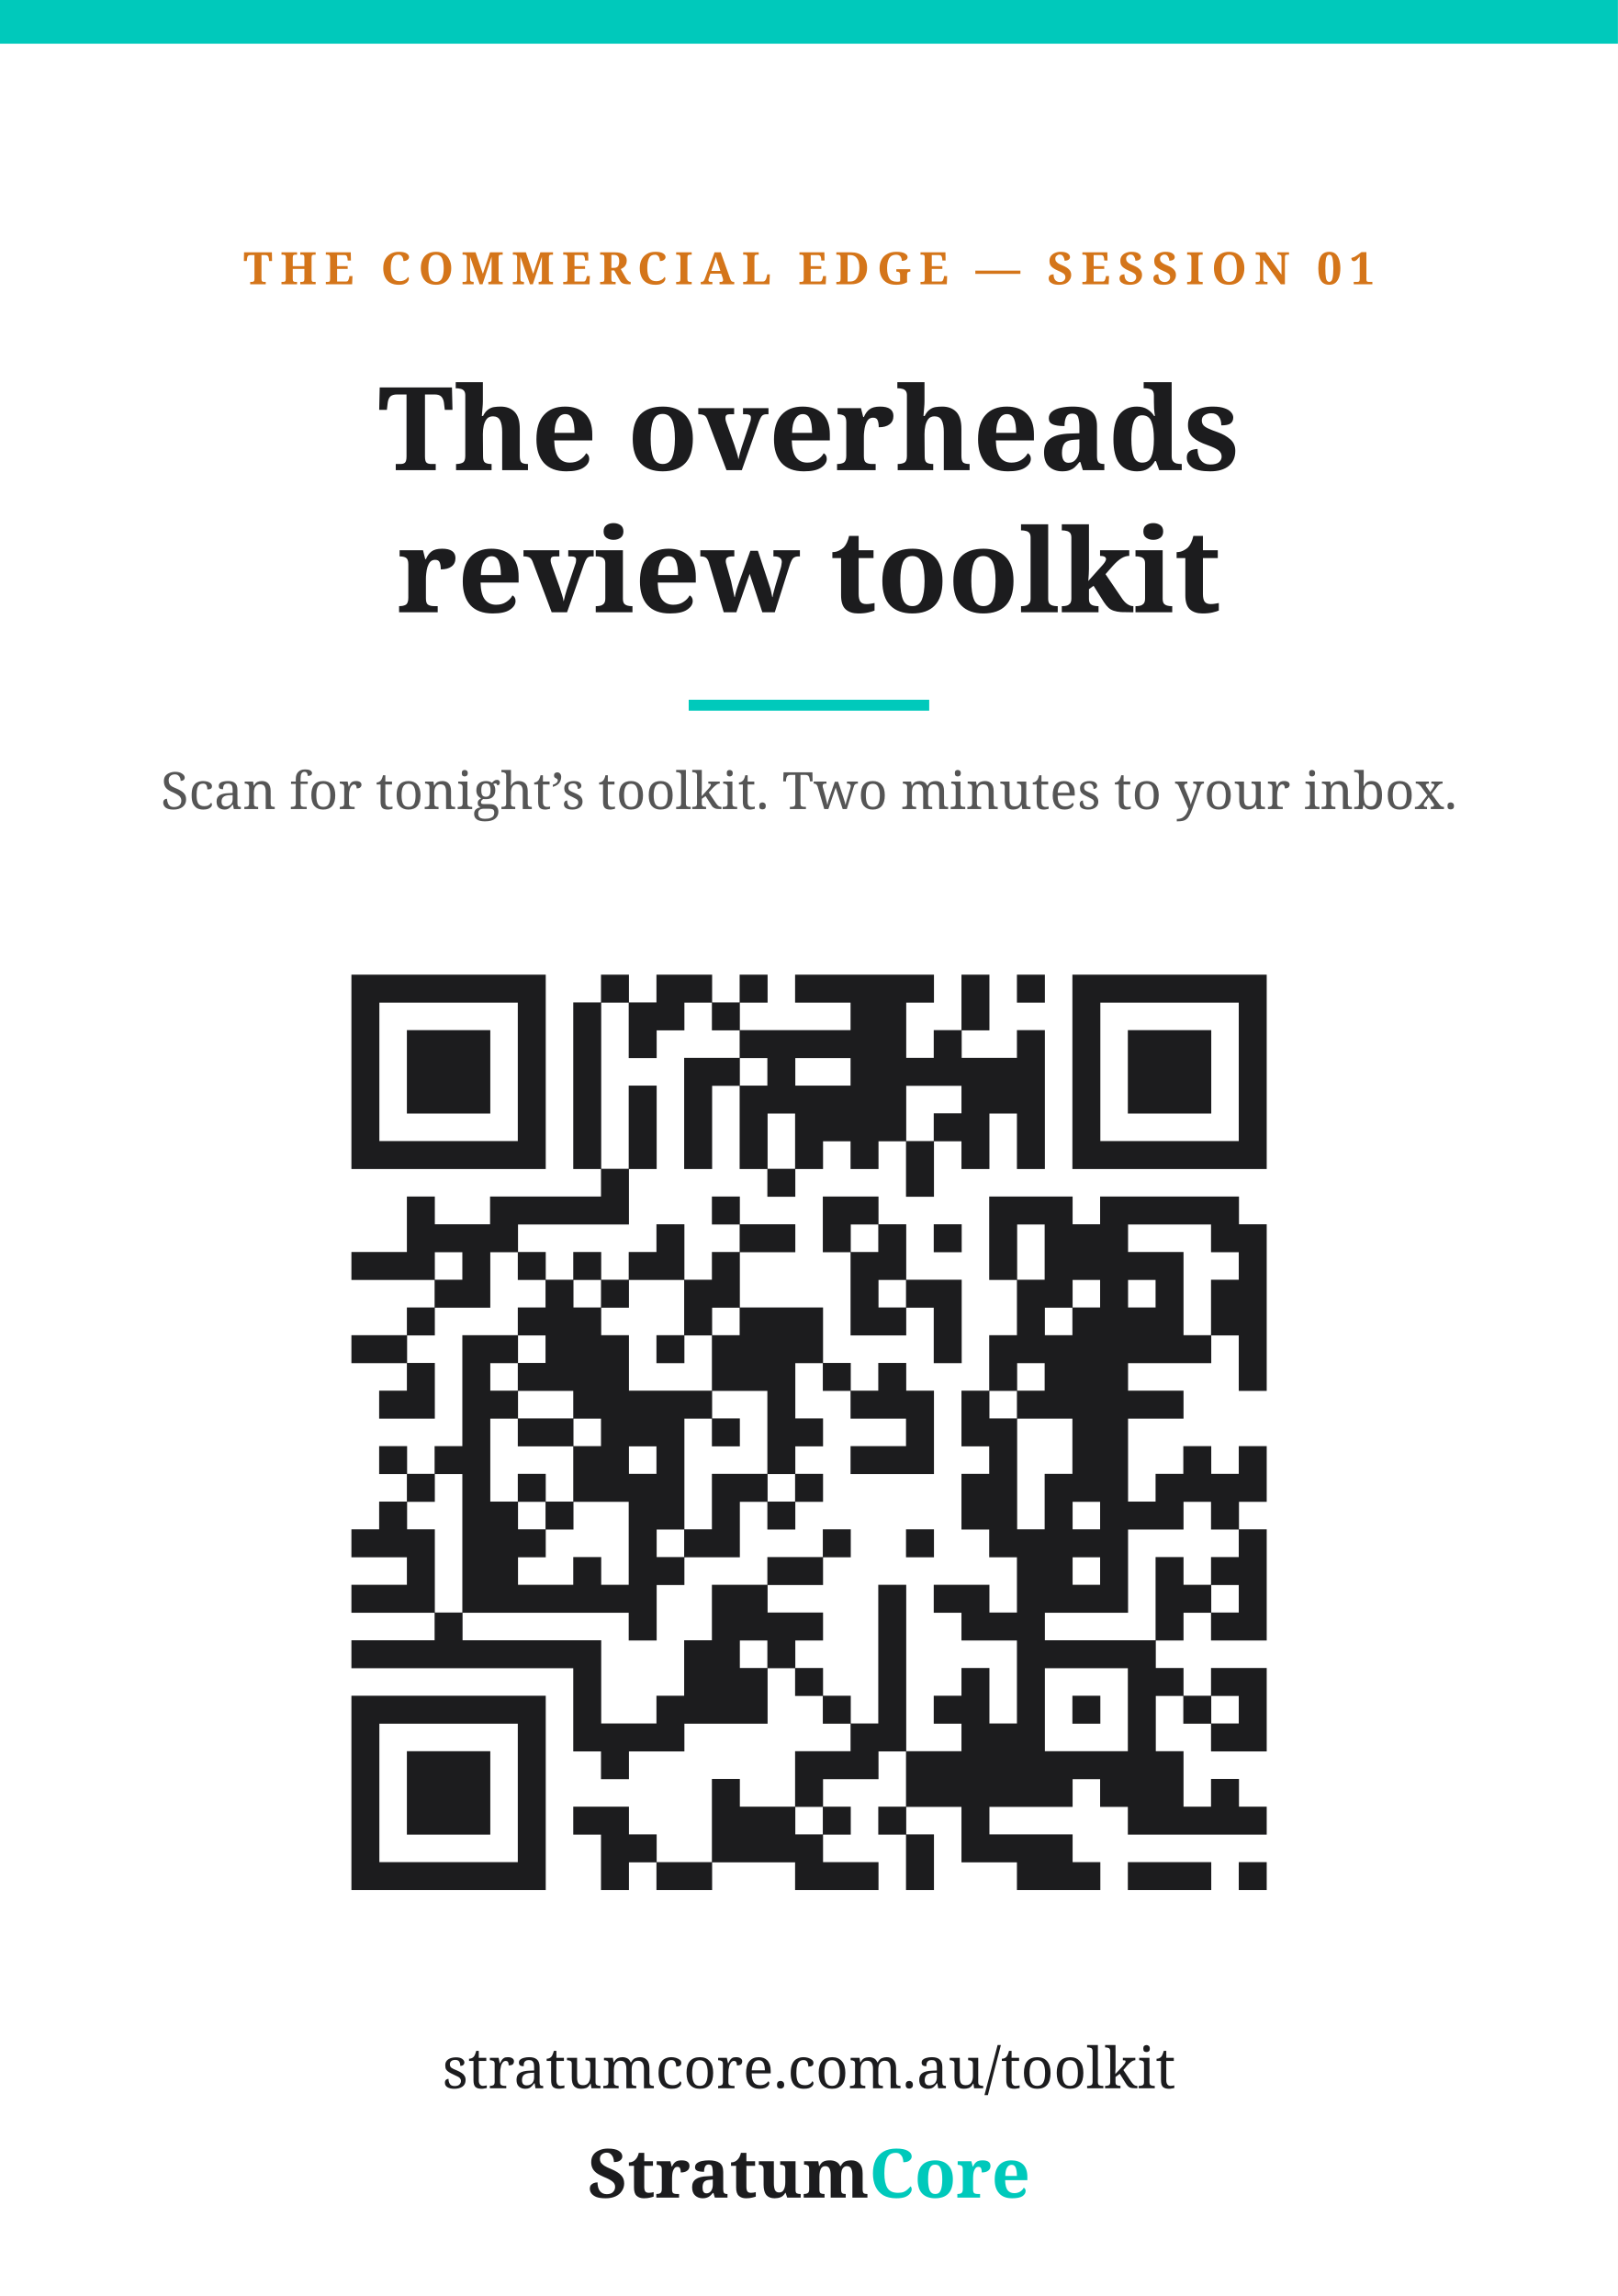
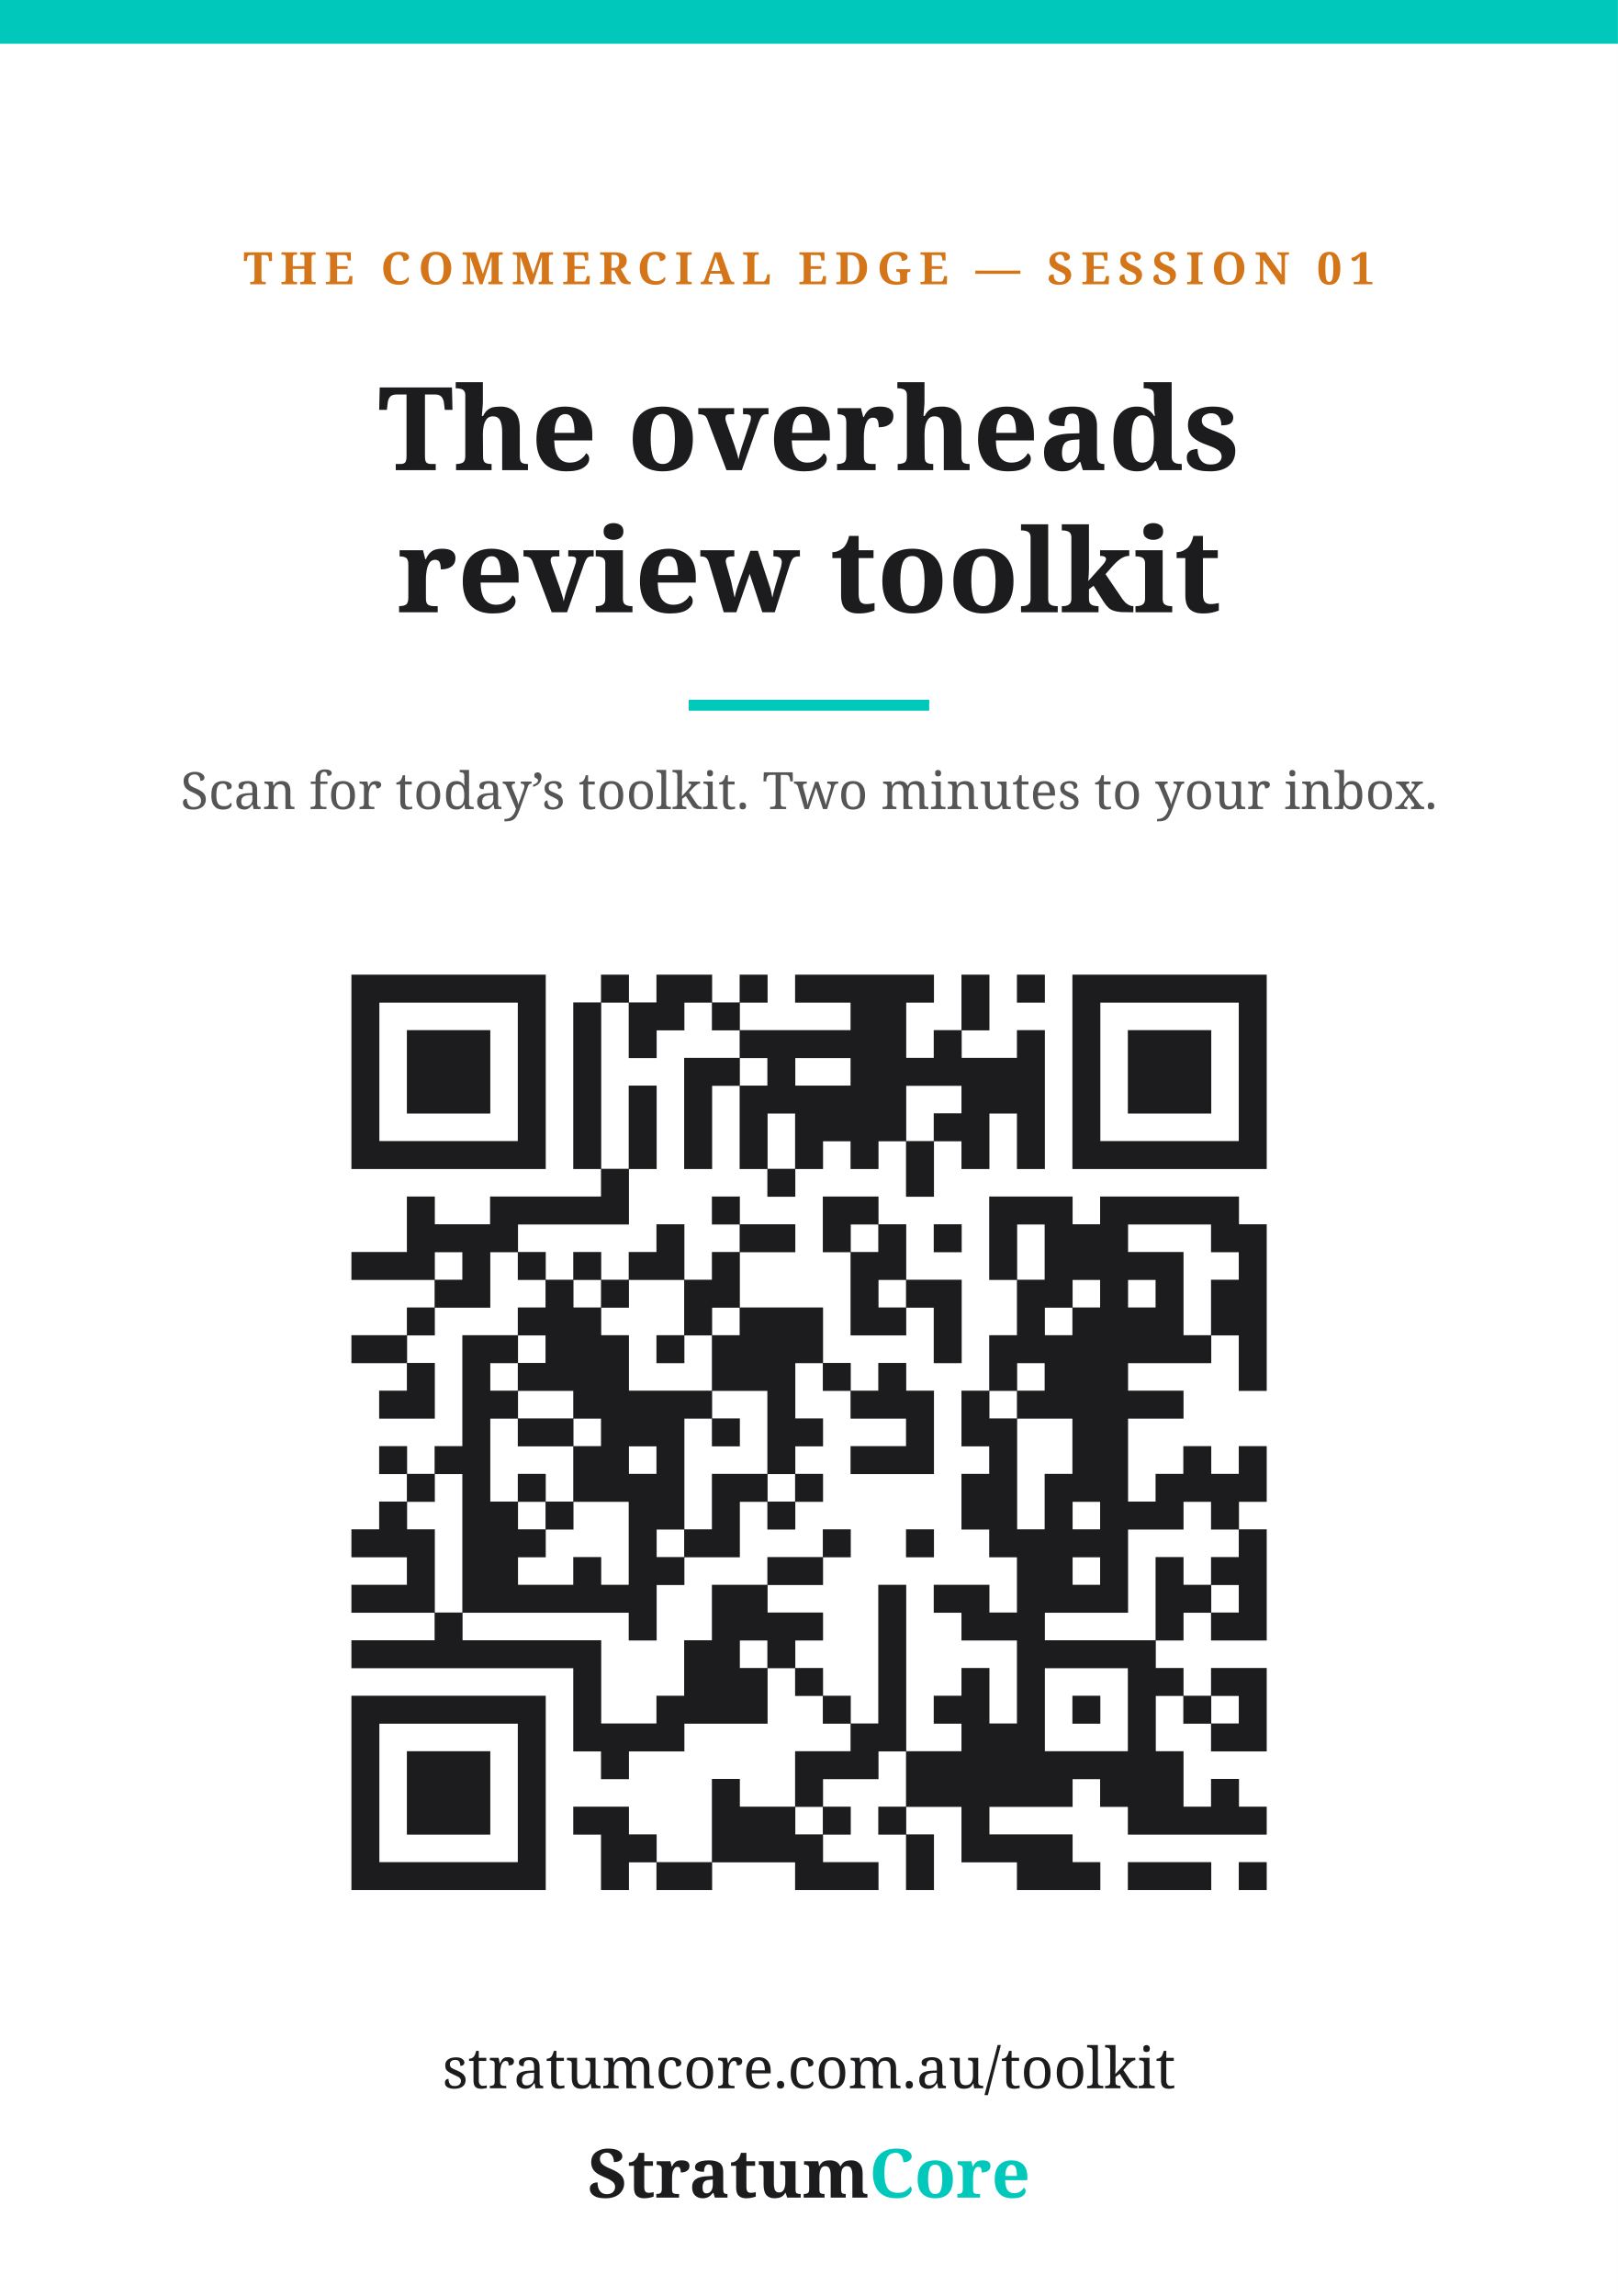
<svg xmlns="http://www.w3.org/2000/svg" width="148mm" height="210mm" viewBox="0 0 148 210">
  <rect width="148" height="210" fill="#FFFFFF" />
  <rect x="0" y="0" width="148" height="4" fill="#00C9BB" />
  <text x="74" y="26" text-anchor="middle" font-family="Georgia, serif" font-size="4.1" font-weight="bold" letter-spacing="0.7" fill="#D4751A">THE COMMERCIAL EDGE — SESSION 01</text>
  <text x="74" y="43" text-anchor="middle" font-family="Georgia, serif" font-size="10.6" font-weight="bold" fill="#1C1C1E">The overheads</text>
  <text x="74" y="56" text-anchor="middle" font-family="Georgia, serif" font-size="10.6" font-weight="bold" fill="#1C1C1E">review toolkit</text>
  <rect x="63" y="64" width="22" height="1" fill="#00C9BB" />
-   <text x="74" y="74" text-anchor="middle" font-family="Georgia, serif" font-size="4.7" fill="#555555">Scan for tonight’s toolkit. Two minutes to your inbox.</text>
+   <text x="74" y="74" text-anchor="middle" font-family="Georgia, serif" font-size="4.7" fill="#555555">Scan for today’s toolkit. Two minutes to your inbox.</text>
  <g transform="translate(22, 79)">
    <path d="M10.146,10.146h2.557v2.557h-2.557zM12.683,10.146h2.557v2.557h-2.557zM15.220,10.146h2.557v2.557h-2.557zM17.756,10.146h2.557v2.557h-2.557zM20.293,10.146h2.557v2.557h-2.557zM22.829,10.146h2.557v2.557h-2.557zM25.366,10.146h2.557v2.557h-2.557zM32.976,10.146h2.557v2.557h-2.557zM38.049,10.146h2.557v2.557h-2.557zM40.585,10.146h2.557v2.557h-2.557zM45.659,10.146h2.557v2.557h-2.557zM50.732,10.146h2.557v2.557h-2.557zM53.268,10.146h2.557v2.557h-2.557zM55.805,10.146h2.557v2.557h-2.557zM58.341,10.146h2.557v2.557h-2.557zM60.878,10.146h2.557v2.557h-2.557zM65.951,10.146h2.557v2.557h-2.557zM71.024,10.146h2.557v2.557h-2.557zM76.098,10.146h2.557v2.557h-2.557zM78.634,10.146h2.557v2.557h-2.557zM81.171,10.146h2.557v2.557h-2.557zM83.707,10.146h2.557v2.557h-2.557zM86.244,10.146h2.557v2.557h-2.557zM88.780,10.146h2.557v2.557h-2.557zM91.317,10.146h2.557v2.557h-2.557zM10.146,12.683h2.557v2.557h-2.557zM25.366,12.683h2.557v2.557h-2.557zM30.439,12.683h2.557v2.557h-2.557zM35.512,12.683h2.557v2.557h-2.557zM38.049,12.683h2.557v2.557h-2.557zM43.122,12.683h2.557v2.557h-2.557zM55.805,12.683h2.557v2.557h-2.557zM58.341,12.683h2.557v2.557h-2.557zM65.951,12.683h2.557v2.557h-2.557zM76.098,12.683h2.557v2.557h-2.557zM91.317,12.683h2.557v2.557h-2.557zM10.146,15.220h2.557v2.557h-2.557zM15.220,15.220h2.557v2.557h-2.557zM17.756,15.220h2.557v2.557h-2.557zM20.293,15.220h2.557v2.557h-2.557zM25.366,15.220h2.557v2.557h-2.557zM30.439,15.220h2.557v2.557h-2.557zM35.512,15.220h2.557v2.557h-2.557zM45.659,15.220h2.557v2.557h-2.557zM48.195,15.220h2.557v2.557h-2.557zM50.732,15.220h2.557v2.557h-2.557zM53.268,15.220h2.557v2.557h-2.557zM55.805,15.220h2.557v2.557h-2.557zM58.341,15.220h2.557v2.557h-2.557zM63.415,15.220h2.557v2.557h-2.557zM71.024,15.220h2.557v2.557h-2.557zM76.098,15.220h2.557v2.557h-2.557zM81.171,15.220h2.557v2.557h-2.557zM83.707,15.220h2.557v2.557h-2.557zM86.244,15.220h2.557v2.557h-2.557zM91.317,15.220h2.557v2.557h-2.557zM10.146,17.756h2.557v2.557h-2.557zM15.220,17.756h2.557v2.557h-2.557zM17.756,17.756h2.557v2.557h-2.557zM20.293,17.756h2.557v2.557h-2.557zM25.366,17.756h2.557v2.557h-2.557zM30.439,17.756h2.557v2.557h-2.557zM40.585,17.756h2.557v2.557h-2.557zM43.122,17.756h2.557v2.557h-2.557zM48.195,17.756h2.557v2.557h-2.557zM55.805,17.756h2.557v2.557h-2.557zM58.341,17.756h2.557v2.557h-2.557zM60.878,17.756h2.557v2.557h-2.557zM63.415,17.756h2.557v2.557h-2.557zM65.951,17.756h2.557v2.557h-2.557zM68.488,17.756h2.557v2.557h-2.557zM71.024,17.756h2.557v2.557h-2.557zM76.098,17.756h2.557v2.557h-2.557zM81.171,17.756h2.557v2.557h-2.557zM83.707,17.756h2.557v2.557h-2.557zM86.244,17.756h2.557v2.557h-2.557zM91.317,17.756h2.557v2.557h-2.557zM10.146,20.293h2.557v2.557h-2.557zM15.220,20.293h2.557v2.557h-2.557zM17.756,20.293h2.557v2.557h-2.557zM20.293,20.293h2.557v2.557h-2.557zM25.366,20.293h2.557v2.557h-2.557zM30.439,20.293h2.557v2.557h-2.557zM35.512,20.293h2.557v2.557h-2.557zM40.585,20.293h2.557v2.557h-2.557zM45.659,20.293h2.557v2.557h-2.557zM48.195,20.293h2.557v2.557h-2.557zM50.732,20.293h2.557v2.557h-2.557zM53.268,20.293h2.557v2.557h-2.557zM55.805,20.293h2.557v2.557h-2.557zM58.341,20.293h2.557v2.557h-2.557zM65.951,20.293h2.557v2.557h-2.557zM68.488,20.293h2.557v2.557h-2.557zM71.024,20.293h2.557v2.557h-2.557zM76.098,20.293h2.557v2.557h-2.557zM81.171,20.293h2.557v2.557h-2.557zM83.707,20.293h2.557v2.557h-2.557zM86.244,20.293h2.557v2.557h-2.557zM91.317,20.293h2.557v2.557h-2.557zM10.146,22.829h2.557v2.557h-2.557zM25.366,22.829h2.557v2.557h-2.557zM30.439,22.829h2.557v2.557h-2.557zM35.512,22.829h2.557v2.557h-2.557zM40.585,22.829h2.557v2.557h-2.557zM45.659,22.829h2.557v2.557h-2.557zM50.732,22.829h2.557v2.557h-2.557zM53.268,22.829h2.557v2.557h-2.557zM55.805,22.829h2.557v2.557h-2.557zM58.341,22.829h2.557v2.557h-2.557zM63.415,22.829h2.557v2.557h-2.557zM65.951,22.829h2.557v2.557h-2.557zM71.024,22.829h2.557v2.557h-2.557zM76.098,22.829h2.557v2.557h-2.557zM91.317,22.829h2.557v2.557h-2.557zM10.146,25.366h2.557v2.557h-2.557zM12.683,25.366h2.557v2.557h-2.557zM15.220,25.366h2.557v2.557h-2.557zM17.756,25.366h2.557v2.557h-2.557zM20.293,25.366h2.557v2.557h-2.557zM22.829,25.366h2.557v2.557h-2.557zM25.366,25.366h2.557v2.557h-2.557zM30.439,25.366h2.557v2.557h-2.557zM35.512,25.366h2.557v2.557h-2.557zM40.585,25.366h2.557v2.557h-2.557zM45.659,25.366h2.557v2.557h-2.557zM50.732,25.366h2.557v2.557h-2.557zM55.805,25.366h2.557v2.557h-2.557zM60.878,25.366h2.557v2.557h-2.557zM65.951,25.366h2.557v2.557h-2.557zM71.024,25.366h2.557v2.557h-2.557zM76.098,25.366h2.557v2.557h-2.557zM78.634,25.366h2.557v2.557h-2.557zM81.171,25.366h2.557v2.557h-2.557zM83.707,25.366h2.557v2.557h-2.557zM86.244,25.366h2.557v2.557h-2.557zM88.780,25.366h2.557v2.557h-2.557zM91.317,25.366h2.557v2.557h-2.557zM32.976,27.902h2.557v2.557h-2.557zM48.195,27.902h2.557v2.557h-2.557zM60.878,27.902h2.557v2.557h-2.557zM15.220,30.439h2.557v2.557h-2.557zM22.829,30.439h2.557v2.557h-2.557zM25.366,30.439h2.557v2.557h-2.557zM27.902,30.439h2.557v2.557h-2.557zM30.439,30.439h2.557v2.557h-2.557zM32.976,30.439h2.557v2.557h-2.557zM43.122,30.439h2.557v2.557h-2.557zM53.268,30.439h2.557v2.557h-2.557zM55.805,30.439h2.557v2.557h-2.557zM68.488,30.439h2.557v2.557h-2.557zM71.024,30.439h2.557v2.557h-2.557zM73.561,30.439h2.557v2.557h-2.557zM78.634,30.439h2.557v2.557h-2.557zM81.171,30.439h2.557v2.557h-2.557zM83.707,30.439h2.557v2.557h-2.557zM86.244,30.439h2.557v2.557h-2.557zM88.780,30.439h2.557v2.557h-2.557zM15.220,32.976h2.557v2.557h-2.557zM17.756,32.976h2.557v2.557h-2.557zM20.293,32.976h2.557v2.557h-2.557zM22.829,32.976h2.557v2.557h-2.557zM38.049,32.976h2.557v2.557h-2.557zM45.659,32.976h2.557v2.557h-2.557zM48.195,32.976h2.557v2.557h-2.557zM53.268,32.976h2.557v2.557h-2.557zM58.341,32.976h2.557v2.557h-2.557zM63.415,32.976h2.557v2.557h-2.557zM68.488,32.976h2.557v2.557h-2.557zM73.561,32.976h2.557v2.557h-2.557zM76.098,32.976h2.557v2.557h-2.557zM78.634,32.976h2.557v2.557h-2.557zM88.780,32.976h2.557v2.557h-2.557zM91.317,32.976h2.557v2.557h-2.557zM10.146,35.512h2.557v2.557h-2.557zM12.683,35.512h2.557v2.557h-2.557zM15.220,35.512h2.557v2.557h-2.557zM20.293,35.512h2.557v2.557h-2.557zM25.366,35.512h2.557v2.557h-2.557zM30.439,35.512h2.557v2.557h-2.557zM35.512,35.512h2.557v2.557h-2.557zM38.049,35.512h2.557v2.557h-2.557zM43.122,35.512h2.557v2.557h-2.557zM55.805,35.512h2.557v2.557h-2.557zM58.341,35.512h2.557v2.557h-2.557zM68.488,35.512h2.557v2.557h-2.557zM73.561,35.512h2.557v2.557h-2.557zM76.098,35.512h2.557v2.557h-2.557zM78.634,35.512h2.557v2.557h-2.557zM81.171,35.512h2.557v2.557h-2.557zM83.707,35.512h2.557v2.557h-2.557zM91.317,35.512h2.557v2.557h-2.557zM17.756,38.049h2.557v2.557h-2.557zM20.293,38.049h2.557v2.557h-2.557zM27.902,38.049h2.557v2.557h-2.557zM32.976,38.049h2.557v2.557h-2.557zM40.585,38.049h2.557v2.557h-2.557zM43.122,38.049h2.557v2.557h-2.557zM55.805,38.049h2.557v2.557h-2.557zM60.878,38.049h2.557v2.557h-2.557zM63.415,38.049h2.557v2.557h-2.557zM71.024,38.049h2.557v2.557h-2.557zM73.561,38.049h2.557v2.557h-2.557zM78.634,38.049h2.557v2.557h-2.557zM83.707,38.049h2.557v2.557h-2.557zM88.780,38.049h2.557v2.557h-2.557zM91.317,38.049h2.557v2.557h-2.557zM15.220,40.585h2.557v2.557h-2.557zM25.366,40.585h2.557v2.557h-2.557zM27.902,40.585h2.557v2.557h-2.557zM30.439,40.585h2.557v2.557h-2.557zM40.585,40.585h2.557v2.557h-2.557zM45.659,40.585h2.557v2.557h-2.557zM48.195,40.585h2.557v2.557h-2.557zM50.732,40.585h2.557v2.557h-2.557zM55.805,40.585h2.557v2.557h-2.557zM58.341,40.585h2.557v2.557h-2.557zM63.415,40.585h2.557v2.557h-2.557zM71.024,40.585h2.557v2.557h-2.557zM76.098,40.585h2.557v2.557h-2.557zM78.634,40.585h2.557v2.557h-2.557zM81.171,40.585h2.557v2.557h-2.557zM83.707,40.585h2.557v2.557h-2.557zM88.780,40.585h2.557v2.557h-2.557zM91.317,40.585h2.557v2.557h-2.557zM10.146,43.122h2.557v2.557h-2.557zM12.683,43.122h2.557v2.557h-2.557zM20.293,43.122h2.557v2.557h-2.557zM22.829,43.122h2.557v2.557h-2.557zM27.902,43.122h2.557v2.557h-2.557zM30.439,43.122h2.557v2.557h-2.557zM32.976,43.122h2.557v2.557h-2.557zM38.049,43.122h2.557v2.557h-2.557zM43.122,43.122h2.557v2.557h-2.557zM45.659,43.122h2.557v2.557h-2.557zM48.195,43.122h2.557v2.557h-2.557zM50.732,43.122h2.557v2.557h-2.557zM63.415,43.122h2.557v2.557h-2.557zM68.488,43.122h2.557v2.557h-2.557zM71.024,43.122h2.557v2.557h-2.557zM73.561,43.122h2.557v2.557h-2.557zM76.098,43.122h2.557v2.557h-2.557zM78.634,43.122h2.557v2.557h-2.557zM81.171,43.122h2.557v2.557h-2.557zM83.707,43.122h2.557v2.557h-2.557zM86.244,43.122h2.557v2.557h-2.557zM91.317,43.122h2.557v2.557h-2.557zM15.220,45.659h2.557v2.557h-2.557zM20.293,45.659h2.557v2.557h-2.557zM25.366,45.659h2.557v2.557h-2.557zM27.902,45.659h2.557v2.557h-2.557zM30.439,45.659h2.557v2.557h-2.557zM32.976,45.659h2.557v2.557h-2.557zM43.122,45.659h2.557v2.557h-2.557zM45.659,45.659h2.557v2.557h-2.557zM48.195,45.659h2.557v2.557h-2.557zM53.268,45.659h2.557v2.557h-2.557zM58.341,45.659h2.557v2.557h-2.557zM68.488,45.659h2.557v2.557h-2.557zM73.561,45.659h2.557v2.557h-2.557zM76.098,45.659h2.557v2.557h-2.557zM78.634,45.659h2.557v2.557h-2.557zM91.317,45.659h2.557v2.557h-2.557zM12.683,48.195h2.557v2.557h-2.557zM15.220,48.195h2.557v2.557h-2.557zM20.293,48.195h2.557v2.557h-2.557zM22.829,48.195h2.557v2.557h-2.557zM30.439,48.195h2.557v2.557h-2.557zM32.976,48.195h2.557v2.557h-2.557zM35.512,48.195h2.557v2.557h-2.557zM38.049,48.195h2.557v2.557h-2.557zM40.585,48.195h2.557v2.557h-2.557zM48.195,48.195h2.557v2.557h-2.557zM55.805,48.195h2.557v2.557h-2.557zM58.341,48.195h2.557v2.557h-2.557zM60.878,48.195h2.557v2.557h-2.557zM65.951,48.195h2.557v2.557h-2.557zM71.024,48.195h2.557v2.557h-2.557zM73.561,48.195h2.557v2.557h-2.557zM76.098,48.195h2.557v2.557h-2.557zM78.634,48.195h2.557v2.557h-2.557zM81.171,48.195h2.557v2.557h-2.557zM83.707,48.195h2.557v2.557h-2.557zM20.293,50.732h2.557v2.557h-2.557zM25.366,50.732h2.557v2.557h-2.557zM27.902,50.732h2.557v2.557h-2.557zM32.976,50.732h2.557v2.557h-2.557zM35.512,50.732h2.557v2.557h-2.557zM38.049,50.732h2.557v2.557h-2.557zM43.122,50.732h2.557v2.557h-2.557zM48.195,50.732h2.557v2.557h-2.557zM50.732,50.732h2.557v2.557h-2.557zM60.878,50.732h2.557v2.557h-2.557zM65.951,50.732h2.557v2.557h-2.557zM68.488,50.732h2.557v2.557h-2.557zM76.098,50.732h2.557v2.557h-2.557zM78.634,50.732h2.557v2.557h-2.557zM12.683,53.268h2.557v2.557h-2.557zM17.756,53.268h2.557v2.557h-2.557zM20.293,53.268h2.557v2.557h-2.557zM30.439,53.268h2.557v2.557h-2.557zM32.976,53.268h2.557v2.557h-2.557zM38.049,53.268h2.557v2.557h-2.557zM48.195,53.268h2.557v2.557h-2.557zM55.805,53.268h2.557v2.557h-2.557zM58.341,53.268h2.557v2.557h-2.557zM60.878,53.268h2.557v2.557h-2.557zM68.488,53.268h2.557v2.557h-2.557zM76.098,53.268h2.557v2.557h-2.557zM78.634,53.268h2.557v2.557h-2.557zM86.244,53.268h2.557v2.557h-2.557zM91.317,53.268h2.557v2.557h-2.557zM15.220,55.805h2.557v2.557h-2.557zM20.293,55.805h2.557v2.557h-2.557zM25.366,55.805h2.557v2.557h-2.557zM30.439,55.805h2.557v2.557h-2.557zM32.976,55.805h2.557v2.557h-2.557zM35.512,55.805h2.557v2.557h-2.557zM38.049,55.805h2.557v2.557h-2.557zM43.122,55.805h2.557v2.557h-2.557zM45.659,55.805h2.557v2.557h-2.557zM50.732,55.805h2.557v2.557h-2.557zM65.951,55.805h2.557v2.557h-2.557zM68.488,55.805h2.557v2.557h-2.557zM73.561,55.805h2.557v2.557h-2.557zM76.098,55.805h2.557v2.557h-2.557zM78.634,55.805h2.557v2.557h-2.557zM83.707,55.805h2.557v2.557h-2.557zM86.244,55.805h2.557v2.557h-2.557zM88.780,55.805h2.557v2.557h-2.557zM91.317,55.805h2.557v2.557h-2.557zM12.683,58.341h2.557v2.557h-2.557zM20.293,58.341h2.557v2.557h-2.557zM22.829,58.341h2.557v2.557h-2.557zM27.902,58.341h2.557v2.557h-2.557zM35.512,58.341h2.557v2.557h-2.557zM38.049,58.341h2.557v2.557h-2.557zM43.122,58.341h2.557v2.557h-2.557zM48.195,58.341h2.557v2.557h-2.557zM65.951,58.341h2.557v2.557h-2.557zM68.488,58.341h2.557v2.557h-2.557zM73.561,58.341h2.557v2.557h-2.557zM78.634,58.341h2.557v2.557h-2.557zM81.171,58.341h2.557v2.557h-2.557zM83.707,58.341h2.557v2.557h-2.557zM88.780,58.341h2.557v2.557h-2.557zM10.146,60.878h2.557v2.557h-2.557zM12.683,60.878h2.557v2.557h-2.557zM15.220,60.878h2.557v2.557h-2.557zM20.293,60.878h2.557v2.557h-2.557zM22.829,60.878h2.557v2.557h-2.557zM25.366,60.878h2.557v2.557h-2.557zM35.512,60.878h2.557v2.557h-2.557zM40.585,60.878h2.557v2.557h-2.557zM43.122,60.878h2.557v2.557h-2.557zM53.268,60.878h2.557v2.557h-2.557zM60.878,60.878h2.557v2.557h-2.557zM68.488,60.878h2.557v2.557h-2.557zM71.024,60.878h2.557v2.557h-2.557zM73.561,60.878h2.557v2.557h-2.557zM76.098,60.878h2.557v2.557h-2.557zM78.634,60.878h2.557v2.557h-2.557zM91.317,60.878h2.557v2.557h-2.557zM15.220,63.415h2.557v2.557h-2.557zM20.293,63.415h2.557v2.557h-2.557zM22.829,63.415h2.557v2.557h-2.557zM30.439,63.415h2.557v2.557h-2.557zM35.512,63.415h2.557v2.557h-2.557zM38.049,63.415h2.557v2.557h-2.557zM48.195,63.415h2.557v2.557h-2.557zM50.732,63.415h2.557v2.557h-2.557zM71.024,63.415h2.557v2.557h-2.557zM73.561,63.415h2.557v2.557h-2.557zM78.634,63.415h2.557v2.557h-2.557zM83.707,63.415h2.557v2.557h-2.557zM88.780,63.415h2.557v2.557h-2.557zM91.317,63.415h2.557v2.557h-2.557zM10.146,65.951h2.557v2.557h-2.557zM12.683,65.951h2.557v2.557h-2.557zM15.220,65.951h2.557v2.557h-2.557zM20.293,65.951h2.557v2.557h-2.557zM22.829,65.951h2.557v2.557h-2.557zM25.366,65.951h2.557v2.557h-2.557zM27.902,65.951h2.557v2.557h-2.557zM30.439,65.951h2.557v2.557h-2.557zM32.976,65.951h2.557v2.557h-2.557zM35.512,65.951h2.557v2.557h-2.557zM43.122,65.951h2.557v2.557h-2.557zM45.659,65.951h2.557v2.557h-2.557zM58.341,65.951h2.557v2.557h-2.557zM63.415,65.951h2.557v2.557h-2.557zM65.951,65.951h2.557v2.557h-2.557zM71.024,65.951h2.557v2.557h-2.557zM73.561,65.951h2.557v2.557h-2.557zM76.098,65.951h2.557v2.557h-2.557zM78.634,65.951h2.557v2.557h-2.557zM83.707,65.951h2.557v2.557h-2.557zM86.244,65.951h2.557v2.557h-2.557zM91.317,65.951h2.557v2.557h-2.557zM17.756,68.488h2.557v2.557h-2.557zM35.512,68.488h2.557v2.557h-2.557zM43.122,68.488h2.557v2.557h-2.557zM45.659,68.488h2.557v2.557h-2.557zM48.195,68.488h2.557v2.557h-2.557zM50.732,68.488h2.557v2.557h-2.557zM58.341,68.488h2.557v2.557h-2.557zM65.951,68.488h2.557v2.557h-2.557zM68.488,68.488h2.557v2.557h-2.557zM71.024,68.488h2.557v2.557h-2.557zM83.707,68.488h2.557v2.557h-2.557zM88.780,68.488h2.557v2.557h-2.557zM91.317,68.488h2.557v2.557h-2.557zM10.146,71.024h2.557v2.557h-2.557zM12.683,71.024h2.557v2.557h-2.557zM15.220,71.024h2.557v2.557h-2.557zM17.756,71.024h2.557v2.557h-2.557zM20.293,71.024h2.557v2.557h-2.557zM22.829,71.024h2.557v2.557h-2.557zM25.366,71.024h2.557v2.557h-2.557zM27.902,71.024h2.557v2.557h-2.557zM30.439,71.024h2.557v2.557h-2.557zM40.585,71.024h2.557v2.557h-2.557zM43.122,71.024h2.557v2.557h-2.557zM48.195,71.024h2.557v2.557h-2.557zM58.341,71.024h2.557v2.557h-2.557zM71.024,71.024h2.557v2.557h-2.557zM73.561,71.024h2.557v2.557h-2.557zM76.098,71.024h2.557v2.557h-2.557zM78.634,71.024h2.557v2.557h-2.557zM81.171,71.024h2.557v2.557h-2.557zM30.439,73.561h2.557v2.557h-2.557zM40.585,73.561h2.557v2.557h-2.557zM43.122,73.561h2.557v2.557h-2.557zM45.659,73.561h2.557v2.557h-2.557zM50.732,73.561h2.557v2.557h-2.557zM58.341,73.561h2.557v2.557h-2.557zM65.951,73.561h2.557v2.557h-2.557zM71.024,73.561h2.557v2.557h-2.557zM81.171,73.561h2.557v2.557h-2.557zM83.707,73.561h2.557v2.557h-2.557zM88.780,73.561h2.557v2.557h-2.557zM91.317,73.561h2.557v2.557h-2.557zM10.146,76.098h2.557v2.557h-2.557zM12.683,76.098h2.557v2.557h-2.557zM15.220,76.098h2.557v2.557h-2.557zM17.756,76.098h2.557v2.557h-2.557zM20.293,76.098h2.557v2.557h-2.557zM22.829,76.098h2.557v2.557h-2.557zM25.366,76.098h2.557v2.557h-2.557zM30.439,76.098h2.557v2.557h-2.557zM38.049,76.098h2.557v2.557h-2.557zM40.585,76.098h2.557v2.557h-2.557zM43.122,76.098h2.557v2.557h-2.557zM45.659,76.098h2.557v2.557h-2.557zM53.268,76.098h2.557v2.557h-2.557zM58.341,76.098h2.557v2.557h-2.557zM63.415,76.098h2.557v2.557h-2.557zM65.951,76.098h2.557v2.557h-2.557zM71.024,76.098h2.557v2.557h-2.557zM76.098,76.098h2.557v2.557h-2.557zM81.171,76.098h2.557v2.557h-2.557zM86.244,76.098h2.557v2.557h-2.557zM91.317,76.098h2.557v2.557h-2.557zM10.146,78.634h2.557v2.557h-2.557zM25.366,78.634h2.557v2.557h-2.557zM30.439,78.634h2.557v2.557h-2.557zM32.976,78.634h2.557v2.557h-2.557zM35.512,78.634h2.557v2.557h-2.557zM38.049,78.634h2.557v2.557h-2.557zM55.805,78.634h2.557v2.557h-2.557zM58.341,78.634h2.557v2.557h-2.557zM65.951,78.634h2.557v2.557h-2.557zM68.488,78.634h2.557v2.557h-2.557zM71.024,78.634h2.557v2.557h-2.557zM81.171,78.634h2.557v2.557h-2.557zM88.780,78.634h2.557v2.557h-2.557zM91.317,78.634h2.557v2.557h-2.557zM10.146,81.171h2.557v2.557h-2.557zM15.220,81.171h2.557v2.557h-2.557zM17.756,81.171h2.557v2.557h-2.557zM20.293,81.171h2.557v2.557h-2.557zM25.366,81.171h2.557v2.557h-2.557zM32.976,81.171h2.557v2.557h-2.557zM50.732,81.171h2.557v2.557h-2.557zM53.268,81.171h2.557v2.557h-2.557zM55.805,81.171h2.557v2.557h-2.557zM60.878,81.171h2.557v2.557h-2.557zM63.415,81.171h2.557v2.557h-2.557zM65.951,81.171h2.557v2.557h-2.557zM68.488,81.171h2.557v2.557h-2.557zM71.024,81.171h2.557v2.557h-2.557zM73.561,81.171h2.557v2.557h-2.557zM76.098,81.171h2.557v2.557h-2.557zM78.634,81.171h2.557v2.557h-2.557zM81.171,81.171h2.557v2.557h-2.557zM83.707,81.171h2.557v2.557h-2.557zM10.146,83.707h2.557v2.557h-2.557zM15.220,83.707h2.557v2.557h-2.557zM17.756,83.707h2.557v2.557h-2.557zM20.293,83.707h2.557v2.557h-2.557zM25.366,83.707h2.557v2.557h-2.557zM43.122,83.707h2.557v2.557h-2.557zM50.732,83.707h2.557v2.557h-2.557zM60.878,83.707h2.557v2.557h-2.557zM63.415,83.707h2.557v2.557h-2.557zM65.951,83.707h2.557v2.557h-2.557zM68.488,83.707h2.557v2.557h-2.557zM71.024,83.707h2.557v2.557h-2.557zM73.561,83.707h2.557v2.557h-2.557zM78.634,83.707h2.557v2.557h-2.557zM81.171,83.707h2.557v2.557h-2.557zM83.707,83.707h2.557v2.557h-2.557zM88.780,83.707h2.557v2.557h-2.557zM10.146,86.244h2.557v2.557h-2.557zM15.220,86.244h2.557v2.557h-2.557zM17.756,86.244h2.557v2.557h-2.557zM20.293,86.244h2.557v2.557h-2.557zM25.366,86.244h2.557v2.557h-2.557zM30.439,86.244h2.557v2.557h-2.557zM32.976,86.244h2.557v2.557h-2.557zM43.122,86.244h2.557v2.557h-2.557zM45.659,86.244h2.557v2.557h-2.557zM48.195,86.244h2.557v2.557h-2.557zM53.268,86.244h2.557v2.557h-2.557zM58.341,86.244h2.557v2.557h-2.557zM65.951,86.244h2.557v2.557h-2.557zM81.171,86.244h2.557v2.557h-2.557zM83.707,86.244h2.557v2.557h-2.557zM86.244,86.244h2.557v2.557h-2.557zM88.780,86.244h2.557v2.557h-2.557zM91.317,86.244h2.557v2.557h-2.557zM10.146,88.780h2.557v2.557h-2.557zM25.366,88.780h2.557v2.557h-2.557zM32.976,88.780h2.557v2.557h-2.557zM35.512,88.780h2.557v2.557h-2.557zM43.122,88.780h2.557v2.557h-2.557zM45.659,88.780h2.557v2.557h-2.557zM48.195,88.780h2.557v2.557h-2.557zM50.732,88.780h2.557v2.557h-2.557zM60.878,88.780h2.557v2.557h-2.557zM65.951,88.780h2.557v2.557h-2.557zM68.488,88.780h2.557v2.557h-2.557zM71.024,88.780h2.557v2.557h-2.557zM73.561,88.780h2.557v2.557h-2.557zM10.146,91.317h2.557v2.557h-2.557zM12.683,91.317h2.557v2.557h-2.557zM15.220,91.317h2.557v2.557h-2.557zM17.756,91.317h2.557v2.557h-2.557zM20.293,91.317h2.557v2.557h-2.557zM22.829,91.317h2.557v2.557h-2.557zM25.366,91.317h2.557v2.557h-2.557zM32.976,91.317h2.557v2.557h-2.557zM38.049,91.317h2.557v2.557h-2.557zM40.585,91.317h2.557v2.557h-2.557zM50.732,91.317h2.557v2.557h-2.557zM53.268,91.317h2.557v2.557h-2.557zM55.805,91.317h2.557v2.557h-2.557zM60.878,91.317h2.557v2.557h-2.557zM71.024,91.317h2.557v2.557h-2.557zM73.561,91.317h2.557v2.557h-2.557zM76.098,91.317h2.557v2.557h-2.557zM81.171,91.317h2.557v2.557h-2.557zM83.707,91.317h2.557v2.557h-2.557zM86.244,91.317h2.557v2.557h-2.557zM91.317,91.317h2.557v2.557h-2.557z" fill="#1C1C1E" />
  </g>
  <text x="74" y="191" text-anchor="middle" font-family="Georgia, serif" font-size="5.2" fill="#1C1C1E">stratumcore.com.au/toolkit</text>
  <text x="74" y="201" text-anchor="middle" font-family="Georgia, serif" font-size="6.2" font-weight="bold" fill="#1C1C1E">Stratum<tspan fill="#00C9BB">Core</tspan>
  </text>
</svg>
